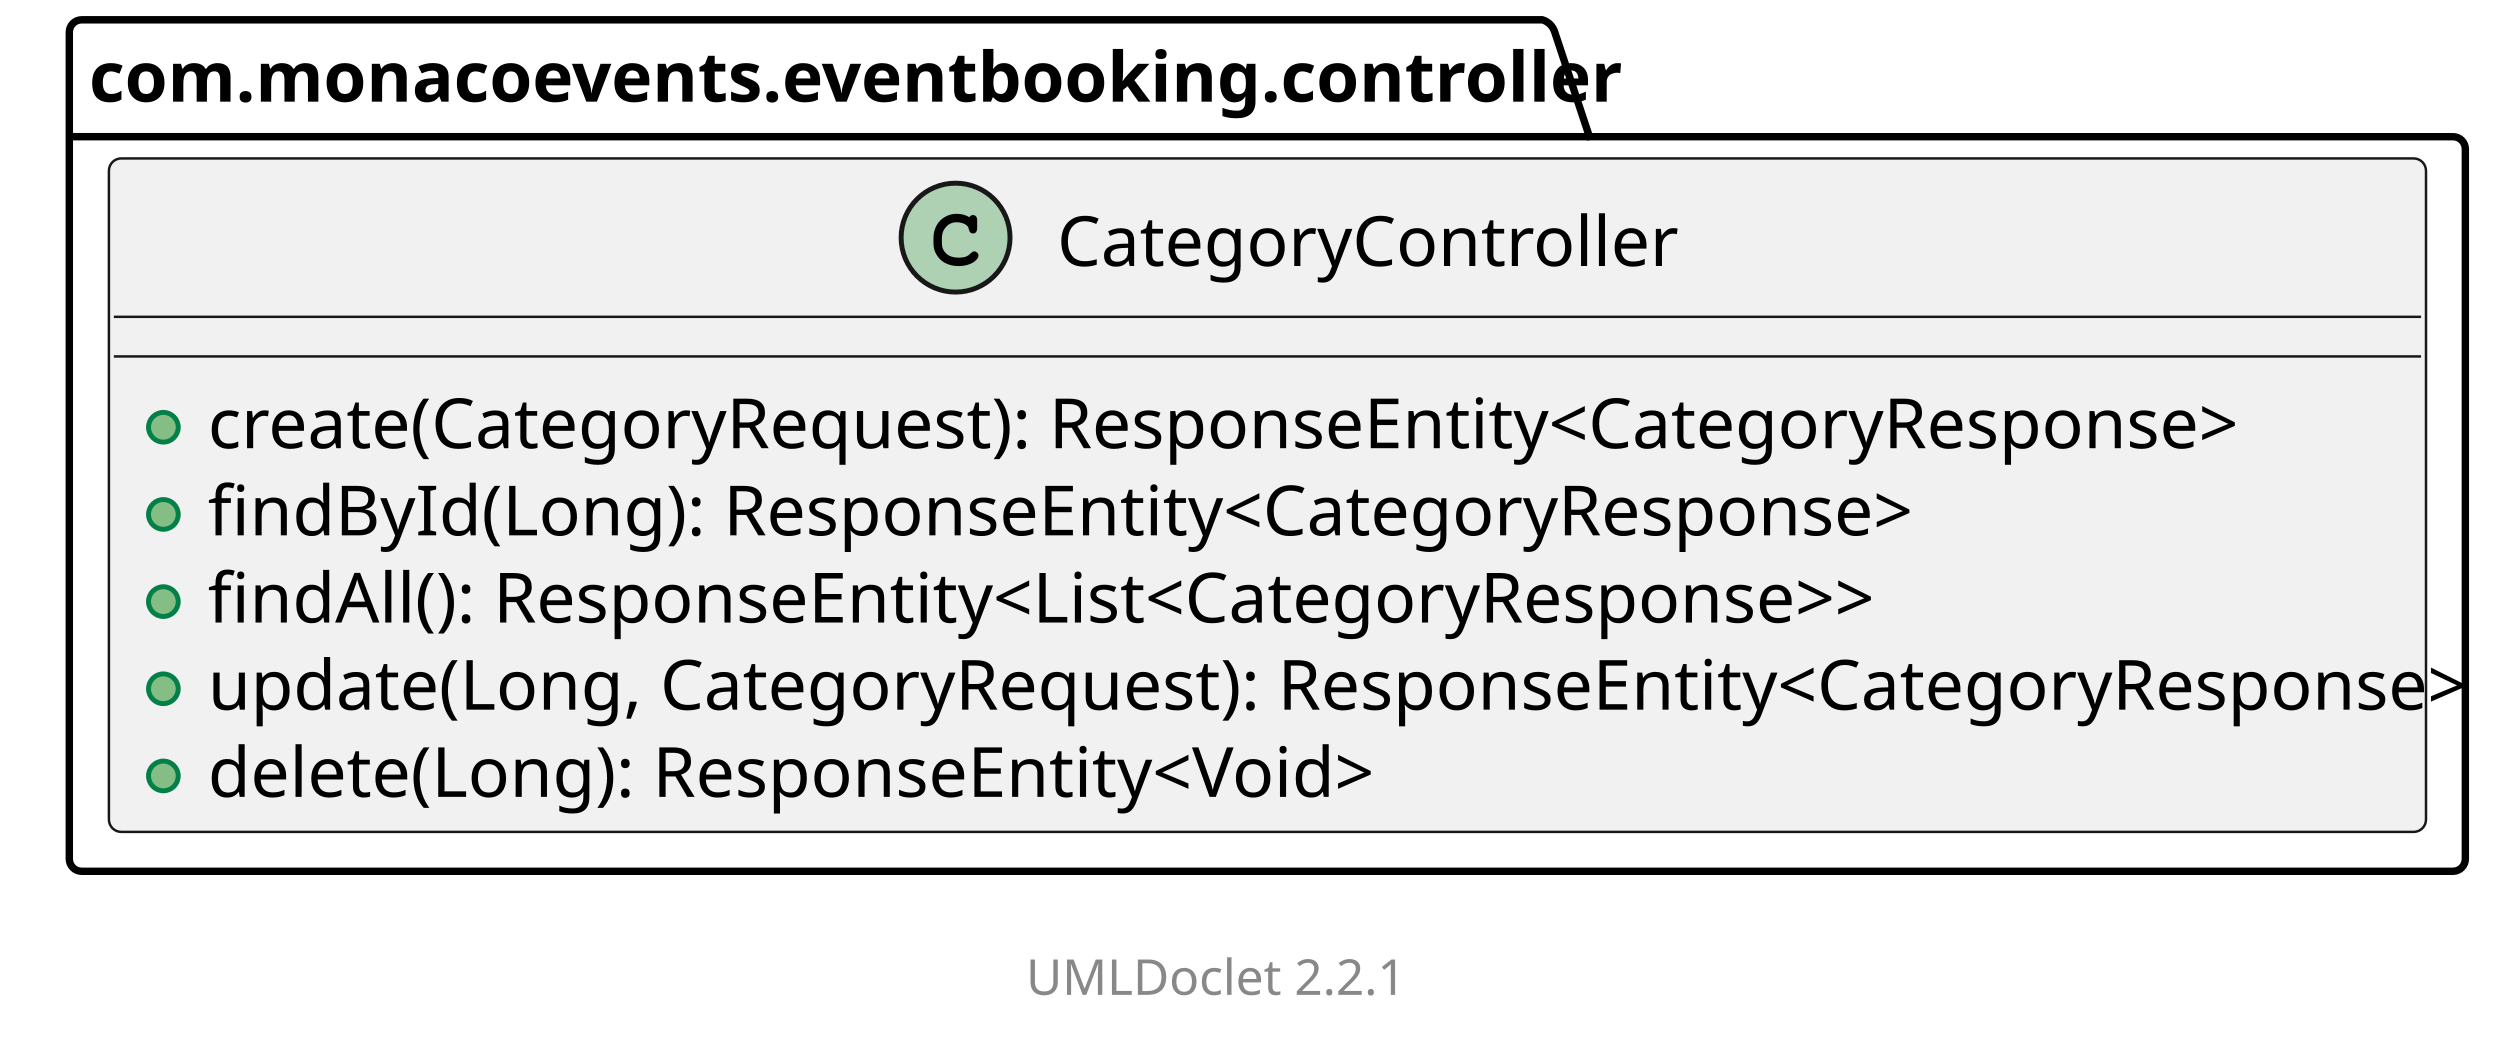
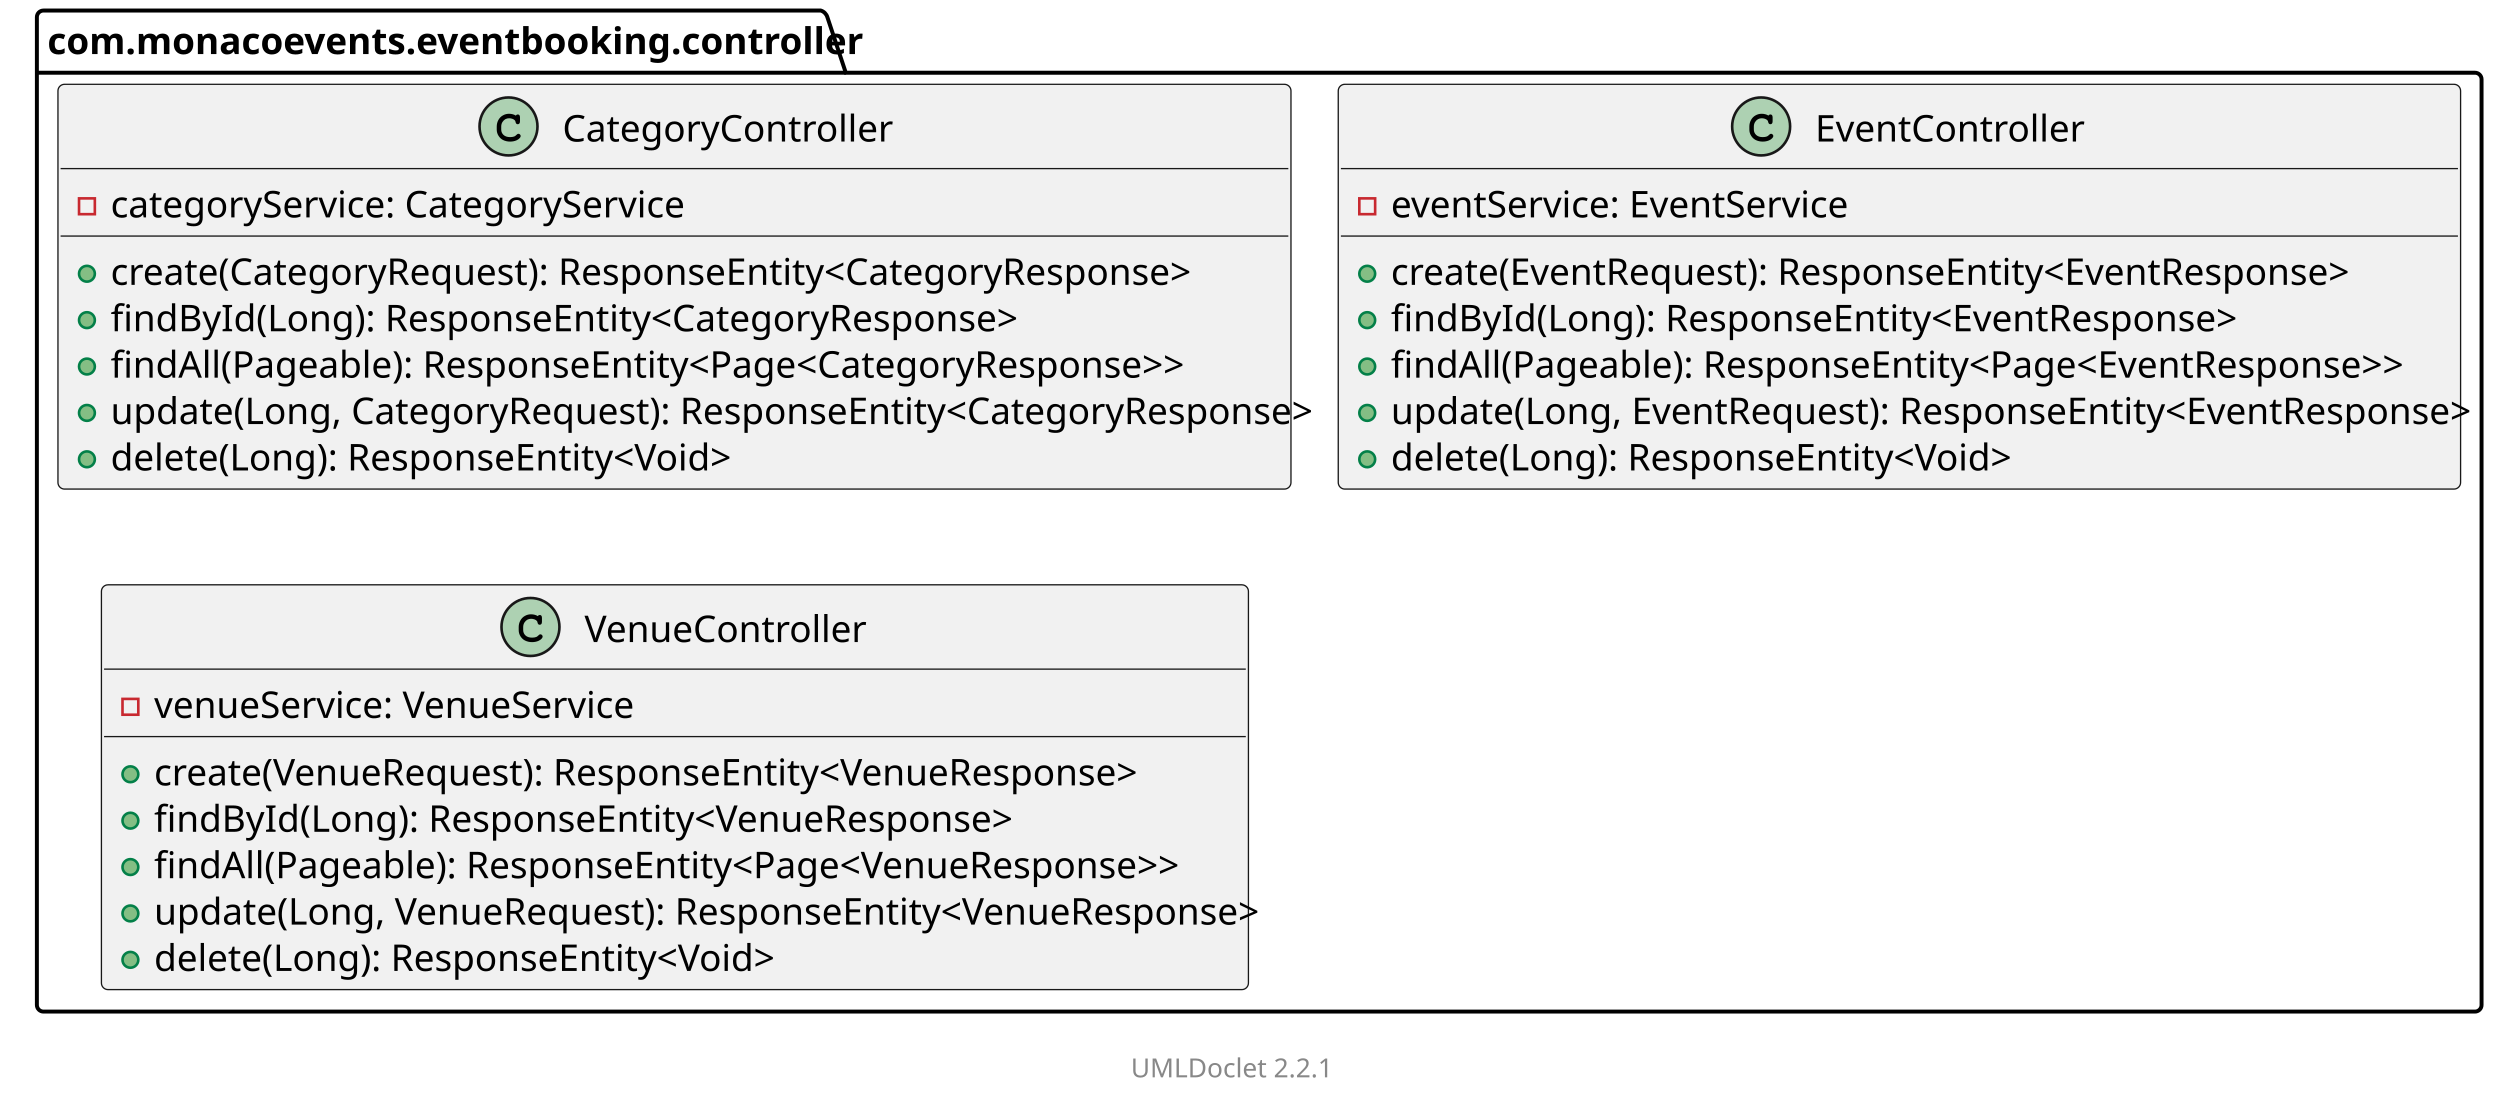
- <svg xmlns="http://www.w3.org/2000/svg" xmlns:xlink="http://www.w3.org/1999/xlink" contentStyleType="text/css" height="211px" preserveAspectRatio="none" style="width:505px;height:211px;background:#FFFFFF;" version="1.1" viewBox="0 0 505 211" width="505px" zoomAndPan="magnify">
+ <svg xmlns="http://www.w3.org/2000/svg" xmlns:xlink="http://www.w3.org/1999/xlink" contentStyleType="text/css" height="419px" preserveAspectRatio="none" style="width:949px;height:419px;background:#FFFFFF;" version="1.1" viewBox="0 0 949 419" width="949px" zoomAndPan="magnify">
  <defs />
  <g>
    <g id="cluster_com.monacoevents.eventbooking.controller">
-       <path d="M16.5,4 L311.562,4 A3.75,3.75 0 0 1 314.062,6.5 L321.062,27.609 L495.5,27.609 A2.5,2.5 0 0 1 498,30.109 L498,173.5 A2.5,2.5 0 0 1 495.5,176 L16.5,176 A2.5,2.5 0 0 1 14,173.5 L14,6.5 A2.5,2.5 0 0 1 16.5,4 " fill="none" style="stroke:#000000;stroke-width:1.5;" />
+       <path d="M16.5,4 L311.562,4 A3.75,3.75 0 0 1 314.062,6.5 L321.062,27.609 L939.5,27.609 A2.5,2.5 0 0 1 942,30.109 L942,381.5 A2.5,2.5 0 0 1 939.5,384 L16.5,384 A2.5,2.5 0 0 1 14,381.5 L14,6.5 A2.5,2.5 0 0 1 16.5,4 " fill="none" style="stroke:#000000;stroke-width:1.5;" />
      <line style="stroke:#000000;stroke-width:1.5;" x1="14" x2="321.062" y1="27.609" y2="27.609" />
      <text fill="#000000" font-family="sans-serif" font-size="14" font-weight="bold" lengthAdjust="spacing" textLength="294.062" x="18" y="20.533">com.monacoevents.eventbooking.controller</text>
    </g>
    <a href="file:/C:/Users/loris/Documents/Programming/Github/event-booking-api/target/reports/apidocs/com/monacoevents/eventbooking/controller/CategoryController.html" target="_top" title="file:/C:/Users/loris/Documents/Programming/Github/event-booking-api/target/reports/apidocs/com/monacoevents/eventbooking/controller/CategoryController.html" xlink:actuate="onRequest" xlink:href="file:/C:/Users/loris/Documents/Programming/Github/event-booking-api/target/reports/apidocs/com/monacoevents/eventbooking/controller/CategoryController.html" xlink:show="new" xlink:title="file:/C:/Users/loris/Documents/Programming/Github/event-booking-api/target/reports/apidocs/com/monacoevents/eventbooking/controller/CategoryController.html" xlink:type="simple">
      <g id="elem_CategoryController">
-         <rect codeLine="12" fill="#F1F1F1" height="136.047" id="CategoryController" rx="2.5" ry="2.5" style="stroke:#181818;stroke-width:0.5;" width="468.053" x="22" y="32" />
+         <rect codeLine="12" fill="#F1F1F1" height="153.656" id="CategoryController" rx="2.5" ry="2.5" style="stroke:#181818;stroke-width:0.5;" width="468.053" x="22" y="32" />
        <ellipse cx="193.028" cy="48" fill="#ADD1B2" rx="11" ry="11" style="stroke:#181818;stroke-width:1.0;" />
        <path d="M195.794,43.875 Q195.95,43.656 196.138,43.547 Q196.325,43.438 196.544,43.438 Q196.919,43.438 197.153,43.703 Q197.388,43.953 197.388,44.562 L197.388,46.016 Q197.388,46.625 197.153,46.891 Q196.919,47.156 196.544,47.156 Q196.2,47.156 195.997,46.953 Q195.794,46.766 195.685,46.25 Q195.638,45.891 195.45,45.703 Q195.122,45.328 194.513,45.109 Q193.903,44.891 193.278,44.891 Q192.513,44.891 191.872,45.219 Q191.247,45.547 190.747,46.297 Q190.263,47.047 190.263,48.078 L190.263,49.172 Q190.263,50.406 191.153,51.234 Q192.044,52.047 193.638,52.047 Q194.575,52.047 195.231,51.797 Q195.622,51.641 196.044,51.203 Q196.31,50.938 196.45,50.859 Q196.606,50.781 196.81,50.781 Q197.138,50.781 197.388,51.047 Q197.653,51.297 197.653,51.641 Q197.653,51.984 197.31,52.391 Q196.81,52.969 196.013,53.297 Q194.935,53.75 193.638,53.75 Q192.122,53.75 190.919,53.125 Q189.935,52.625 189.247,51.562 Q188.56,50.484 188.56,49.203 L188.56,48.047 Q188.56,46.719 189.169,45.578 Q189.794,44.422 190.888,43.812 Q191.981,43.188 193.216,43.188 Q193.95,43.188 194.591,43.359 Q195.247,43.516 195.794,43.875 Z " fill="#000000" />
        <text fill="#000000" font-family="sans-serif" font-size="14" lengthAdjust="spacing" textLength="117.496" x="213.528" y="53.728">CategoryController</text>
        <line style="stroke:#181818;stroke-width:0.5;" x1="23" x2="489.053" y1="64" y2="64" />
-         <line style="stroke:#181818;stroke-width:0.5;" x1="23" x2="489.053" y1="72" y2="72" />
-         <ellipse cx="33" cy="86.305" fill="#84BE84" rx="3" ry="3" style="stroke:#038048;stroke-width:1.0;" />
-         <text fill="#000000" font-family="sans-serif" font-size="14" lengthAdjust="spacing" textLength="399.219" x="42" y="90.533">create(CategoryRequest): ResponseEntity&lt;CategoryResponse&gt;</text>
+         <rect fill="none" height="6" style="stroke:#C82930;stroke-width:1.0;" width="6" x="30" y="75.305" />
+         <text fill="#000000" font-family="sans-serif" font-size="14" lengthAdjust="spacing" textLength="211.648" x="42" y="82.533">categoryService: CategoryService</text>
+         <line style="stroke:#181818;stroke-width:0.5;" x1="23" x2="489.053" y1="89.609" y2="89.609" />
        <ellipse cx="33" cy="103.914" fill="#84BE84" rx="3" ry="3" style="stroke:#038048;stroke-width:1.0;" />
-         <text fill="#000000" font-family="sans-serif" font-size="14" lengthAdjust="spacing" textLength="333.088" x="42" y="108.143">findById(Long): ResponseEntity&lt;CategoryResponse&gt;</text>
+         <text fill="#000000" font-family="sans-serif" font-size="14" lengthAdjust="spacing" textLength="399.219" x="42" y="108.143">create(CategoryRequest): ResponseEntity&lt;CategoryResponse&gt;</text>
        <ellipse cx="33" cy="121.523" fill="#84BE84" rx="3" ry="3" style="stroke:#038048;stroke-width:1.0;" />
-         <text fill="#000000" font-family="sans-serif" font-size="14" lengthAdjust="spacing" textLength="327.626" x="42" y="125.752">findAll(): ResponseEntity&lt;List&lt;CategoryResponse&gt;&gt;</text>
+         <text fill="#000000" font-family="sans-serif" font-size="14" lengthAdjust="spacing" textLength="333.088" x="42" y="125.752">findById(Long): ResponseEntity&lt;CategoryResponse&gt;</text>
        <ellipse cx="33" cy="139.133" fill="#84BE84" rx="3" ry="3" style="stroke:#038048;stroke-width:1.0;" />
-         <text fill="#000000" font-family="sans-serif" font-size="14" lengthAdjust="spacing" textLength="442.053" x="42" y="143.361">update(Long, CategoryRequest): ResponseEntity&lt;CategoryResponse&gt;</text>
+         <text fill="#000000" font-family="sans-serif" font-size="14" lengthAdjust="spacing" textLength="397.701" x="42" y="143.361">findAll(Pageable): ResponseEntity&lt;Page&lt;CategoryResponse&gt;&gt;</text>
        <ellipse cx="33" cy="156.742" fill="#84BE84" rx="3" ry="3" style="stroke:#038048;stroke-width:1.0;" />
-         <text fill="#000000" font-family="sans-serif" font-size="14" lengthAdjust="spacing" textLength="228.819" x="42" y="160.971">delete(Long): ResponseEntity&lt;Void&gt;</text>
+         <text fill="#000000" font-family="sans-serif" font-size="14" lengthAdjust="spacing" textLength="442.053" x="42" y="160.971">update(Long, CategoryRequest): ResponseEntity&lt;CategoryResponse&gt;</text>
+         <ellipse cx="33" cy="174.352" fill="#84BE84" rx="3" ry="3" style="stroke:#038048;stroke-width:1.0;" />
+         <text fill="#000000" font-family="sans-serif" font-size="14" lengthAdjust="spacing" textLength="228.819" x="42" y="178.58">delete(Long): ResponseEntity&lt;Void&gt;</text>
      </g>
    </a>
-     <text fill="#888888" font-family="sans-serif" font-size="10" lengthAdjust="spacing" textLength="2.778" x="243.111" y="188.381"> </text>
+     <a href="file:/C:/Users/loris/Documents/Programming/Github/event-booking-api/target/reports/apidocs/com/monacoevents/eventbooking/controller/EventController.html" target="_top" title="file:/C:/Users/loris/Documents/Programming/Github/event-booking-api/target/reports/apidocs/com/monacoevents/eventbooking/controller/EventController.html" xlink:actuate="onRequest" xlink:href="file:/C:/Users/loris/Documents/Programming/Github/event-booking-api/target/reports/apidocs/com/monacoevents/eventbooking/controller/EventController.html" xlink:show="new" xlink:title="file:/C:/Users/loris/Documents/Programming/Github/event-booking-api/target/reports/apidocs/com/monacoevents/eventbooking/controller/EventController.html" xlink:type="simple">
+       <g id="elem_EventController">
+         <rect codeLine="21" fill="#F1F1F1" height="153.656" id="EventController" rx="2.5" ry="2.5" style="stroke:#181818;stroke-width:0.5;" width="426.039" x="508" y="32" />
+         <ellipse cx="668.525" cy="48" fill="#ADD1B2" rx="11" ry="11" style="stroke:#181818;stroke-width:1.0;" />
+         <path d="M671.29,43.875 Q671.447,43.656 671.634,43.547 Q671.822,43.438 672.04,43.438 Q672.415,43.438 672.65,43.703 Q672.884,43.953 672.884,44.562 L672.884,46.016 Q672.884,46.625 672.65,46.891 Q672.415,47.156 672.04,47.156 Q671.697,47.156 671.494,46.953 Q671.29,46.766 671.181,46.25 Q671.134,45.891 670.947,45.703 Q670.619,45.328 670.009,45.109 Q669.4,44.891 668.775,44.891 Q668.009,44.891 667.369,45.219 Q666.744,45.547 666.244,46.297 Q665.759,47.047 665.759,48.078 L665.759,49.172 Q665.759,50.406 666.65,51.234 Q667.54,52.047 669.134,52.047 Q670.072,52.047 670.728,51.797 Q671.119,51.641 671.54,51.203 Q671.806,50.938 671.947,50.859 Q672.103,50.781 672.306,50.781 Q672.634,50.781 672.884,51.047 Q673.15,51.297 673.15,51.641 Q673.15,51.984 672.806,52.391 Q672.306,52.969 671.509,53.297 Q670.431,53.75 669.134,53.75 Q667.619,53.75 666.415,53.125 Q665.431,52.625 664.744,51.562 Q664.056,50.484 664.056,49.203 L664.056,48.047 Q664.056,46.719 664.665,45.578 Q665.29,44.422 666.384,43.812 Q667.478,43.188 668.712,43.188 Q669.447,43.188 670.087,43.359 Q670.744,43.516 671.29,43.875 Z " fill="#000000" />
+         <text fill="#000000" font-family="sans-serif" font-size="14" lengthAdjust="spacing" textLength="96.489" x="689.025" y="53.728">EventController</text>
+         <line style="stroke:#181818;stroke-width:0.5;" x1="509" x2="933.039" y1="64" y2="64" />
+         <rect fill="none" height="6" style="stroke:#C82930;stroke-width:1.0;" width="6" x="516" y="75.305" />
+         <text fill="#000000" font-family="sans-serif" font-size="14" lengthAdjust="spacing" textLength="171.192" x="528" y="82.533">eventService: EventService</text>
+         <line style="stroke:#181818;stroke-width:0.5;" x1="509" x2="933.039" y1="89.609" y2="89.609" />
+         <ellipse cx="519" cy="103.914" fill="#84BE84" rx="3" ry="3" style="stroke:#038048;stroke-width:1.0;" />
+         <text fill="#000000" font-family="sans-serif" font-size="14" lengthAdjust="spacing" textLength="357.205" x="528" y="108.143">create(EventRequest): ResponseEntity&lt;EventResponse&gt;</text>
+         <ellipse cx="519" cy="121.523" fill="#84BE84" rx="3" ry="3" style="stroke:#038048;stroke-width:1.0;" />
+         <text fill="#000000" font-family="sans-serif" font-size="14" lengthAdjust="spacing" textLength="312.081" x="528" y="125.752">findById(Long): ResponseEntity&lt;EventResponse&gt;</text>
+         <ellipse cx="519" cy="139.133" fill="#84BE84" rx="3" ry="3" style="stroke:#038048;stroke-width:1.0;" />
+         <text fill="#000000" font-family="sans-serif" font-size="14" lengthAdjust="spacing" textLength="376.694" x="528" y="143.361">findAll(Pageable): ResponseEntity&lt;Page&lt;EventResponse&gt;&gt;</text>
+         <ellipse cx="519" cy="156.742" fill="#84BE84" rx="3" ry="3" style="stroke:#038048;stroke-width:1.0;" />
+         <text fill="#000000" font-family="sans-serif" font-size="14" lengthAdjust="spacing" textLength="400.039" x="528" y="160.971">update(Long, EventRequest): ResponseEntity&lt;EventResponse&gt;</text>
+         <ellipse cx="519" cy="174.352" fill="#84BE84" rx="3" ry="3" style="stroke:#038048;stroke-width:1.0;" />
+         <text fill="#000000" font-family="sans-serif" font-size="14" lengthAdjust="spacing" textLength="228.819" x="528" y="178.58">delete(Long): ResponseEntity&lt;Void&gt;</text>
+       </g>
+     </a>
+     <a href="file:/C:/Users/loris/Documents/Programming/Github/event-booking-api/target/reports/apidocs/com/monacoevents/eventbooking/controller/VenueController.html" target="_top" title="file:/C:/Users/loris/Documents/Programming/Github/event-booking-api/target/reports/apidocs/com/monacoevents/eventbooking/controller/VenueController.html" xlink:actuate="onRequest" xlink:href="file:/C:/Users/loris/Documents/Programming/Github/event-booking-api/target/reports/apidocs/com/monacoevents/eventbooking/controller/VenueController.html" xlink:show="new" xlink:title="file:/C:/Users/loris/Documents/Programming/Github/event-booking-api/target/reports/apidocs/com/monacoevents/eventbooking/controller/VenueController.html" xlink:type="simple">
+       <g id="elem_VenueController">
+         <rect codeLine="30" fill="#F1F1F1" height="153.656" id="VenueController" rx="2.5" ry="2.5" style="stroke:#181818;stroke-width:0.5;" width="435.404" x="38.5" y="222" />
+         <ellipse cx="201.366" cy="238" fill="#ADD1B2" rx="11" ry="11" style="stroke:#181818;stroke-width:1.0;" />
+         <path d="M204.132,233.875 Q204.288,233.656 204.476,233.547 Q204.663,233.438 204.882,233.438 Q205.257,233.438 205.491,233.703 Q205.726,233.953 205.726,234.562 L205.726,236.016 Q205.726,236.625 205.491,236.891 Q205.257,237.156 204.882,237.156 Q204.538,237.156 204.335,236.953 Q204.132,236.766 204.023,236.25 Q203.976,235.891 203.788,235.703 Q203.46,235.328 202.851,235.109 Q202.241,234.891 201.616,234.891 Q200.851,234.891 200.21,235.219 Q199.585,235.547 199.085,236.297 Q198.601,237.047 198.601,238.078 L198.601,239.172 Q198.601,240.406 199.491,241.234 Q200.382,242.047 201.976,242.047 Q202.913,242.047 203.569,241.797 Q203.96,241.641 204.382,241.203 Q204.648,240.938 204.788,240.859 Q204.944,240.781 205.148,240.781 Q205.476,240.781 205.726,241.047 Q205.991,241.297 205.991,241.641 Q205.991,241.984 205.648,242.391 Q205.148,242.969 204.351,243.297 Q203.273,243.75 201.976,243.75 Q200.46,243.75 199.257,243.125 Q198.273,242.625 197.585,241.562 Q196.898,240.484 196.898,239.203 L196.898,238.047 Q196.898,236.719 197.507,235.578 Q198.132,234.422 199.226,233.812 Q200.319,233.188 201.554,233.188 Q202.288,233.188 202.929,233.359 Q203.585,233.516 204.132,233.875 Z " fill="#000000" />
+         <text fill="#000000" font-family="sans-serif" font-size="14" lengthAdjust="spacing" textLength="101.172" x="221.866" y="243.728">VenueController</text>
+         <line style="stroke:#181818;stroke-width:0.5;" x1="39.5" x2="472.904" y1="254" y2="254" />
+         <rect fill="none" height="6" style="stroke:#C82930;stroke-width:1.0;" width="6" x="46.5" y="265.305" />
+         <text fill="#000000" font-family="sans-serif" font-size="14" lengthAdjust="spacing" textLength="179.772" x="58.5" y="272.533">venueService: VenueService</text>
+         <line style="stroke:#181818;stroke-width:0.5;" x1="39.5" x2="472.904" y1="279.609" y2="279.609" />
+         <ellipse cx="49.5" cy="293.914" fill="#84BE84" rx="3" ry="3" style="stroke:#038048;stroke-width:1.0;" />
+         <text fill="#000000" font-family="sans-serif" font-size="14" lengthAdjust="spacing" textLength="366.57" x="58.5" y="298.143">create(VenueRequest): ResponseEntity&lt;VenueResponse&gt;</text>
+         <ellipse cx="49.5" cy="311.523" fill="#84BE84" rx="3" ry="3" style="stroke:#038048;stroke-width:1.0;" />
+         <text fill="#000000" font-family="sans-serif" font-size="14" lengthAdjust="spacing" textLength="316.764" x="58.5" y="315.752">findById(Long): ResponseEntity&lt;VenueResponse&gt;</text>
+         <ellipse cx="49.5" cy="329.133" fill="#84BE84" rx="3" ry="3" style="stroke:#038048;stroke-width:1.0;" />
+         <text fill="#000000" font-family="sans-serif" font-size="14" lengthAdjust="spacing" textLength="381.377" x="58.5" y="333.361">findAll(Pageable): ResponseEntity&lt;Page&lt;VenueResponse&gt;&gt;</text>
+         <ellipse cx="49.5" cy="346.742" fill="#84BE84" rx="3" ry="3" style="stroke:#038048;stroke-width:1.0;" />
+         <text fill="#000000" font-family="sans-serif" font-size="14" lengthAdjust="spacing" textLength="409.404" x="58.5" y="350.971">update(Long, VenueRequest): ResponseEntity&lt;VenueResponse&gt;</text>
+         <ellipse cx="49.5" cy="364.352" fill="#84BE84" rx="3" ry="3" style="stroke:#038048;stroke-width:1.0;" />
+         <text fill="#000000" font-family="sans-serif" font-size="14" lengthAdjust="spacing" textLength="228.819" x="58.5" y="368.58">delete(Long): ResponseEntity&lt;Void&gt;</text>
+       </g>
+     </a>
+     <text fill="#888888" font-family="sans-serif" font-size="10" lengthAdjust="spacing" textLength="2.778" x="465.111" y="396.381"> </text>
    <a href="https://github.com/talsma-ict/umldoclet" target="_top" title="https://github.com/talsma-ict/umldoclet" xlink:actuate="onRequest" xlink:href="https://github.com/talsma-ict/umldoclet" xlink:show="new" xlink:title="https://github.com/talsma-ict/umldoclet" xlink:type="simple">
-       <text fill="#888888" font-family="sans-serif" font-size="10" lengthAdjust="spacing" textLength="74.478" x="207.261" y="200.959">UMLDoclet 2.2.1</text>
+       <text fill="#888888" font-family="sans-serif" font-size="10" lengthAdjust="spacing" textLength="74.478" x="429.261" y="408.959">UMLDoclet 2.2.1</text>
    </a>
  </g>
</svg>
